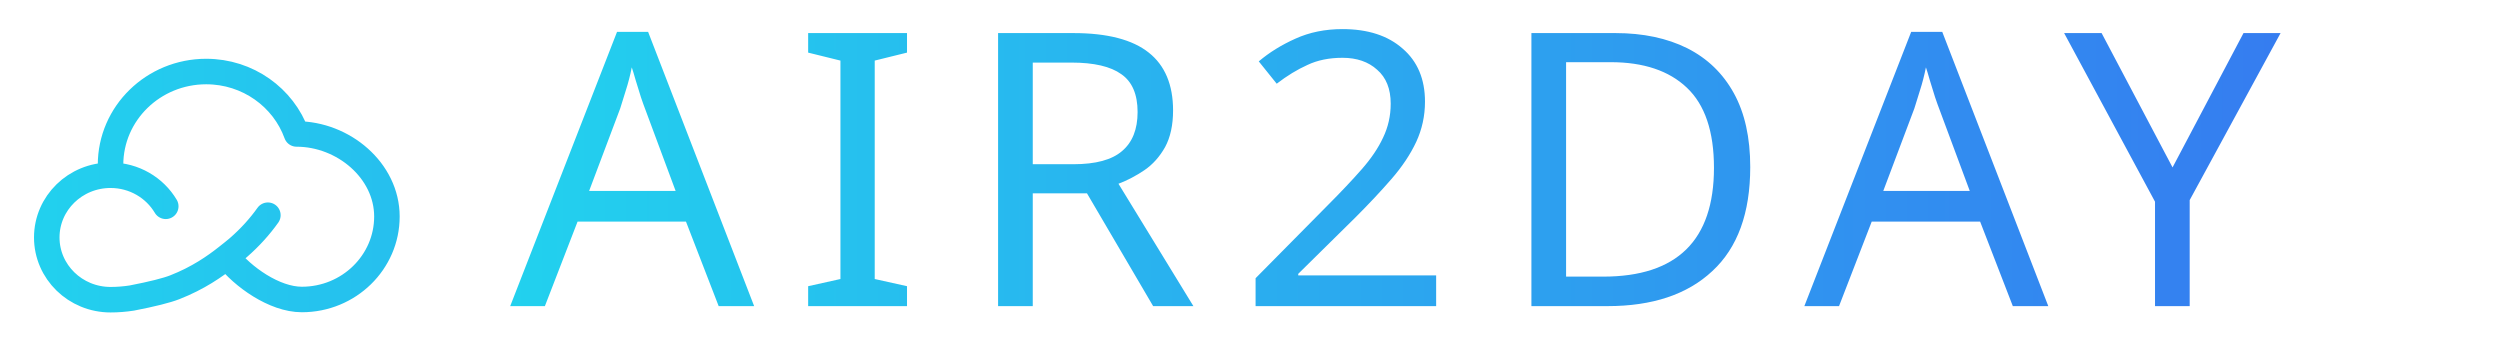
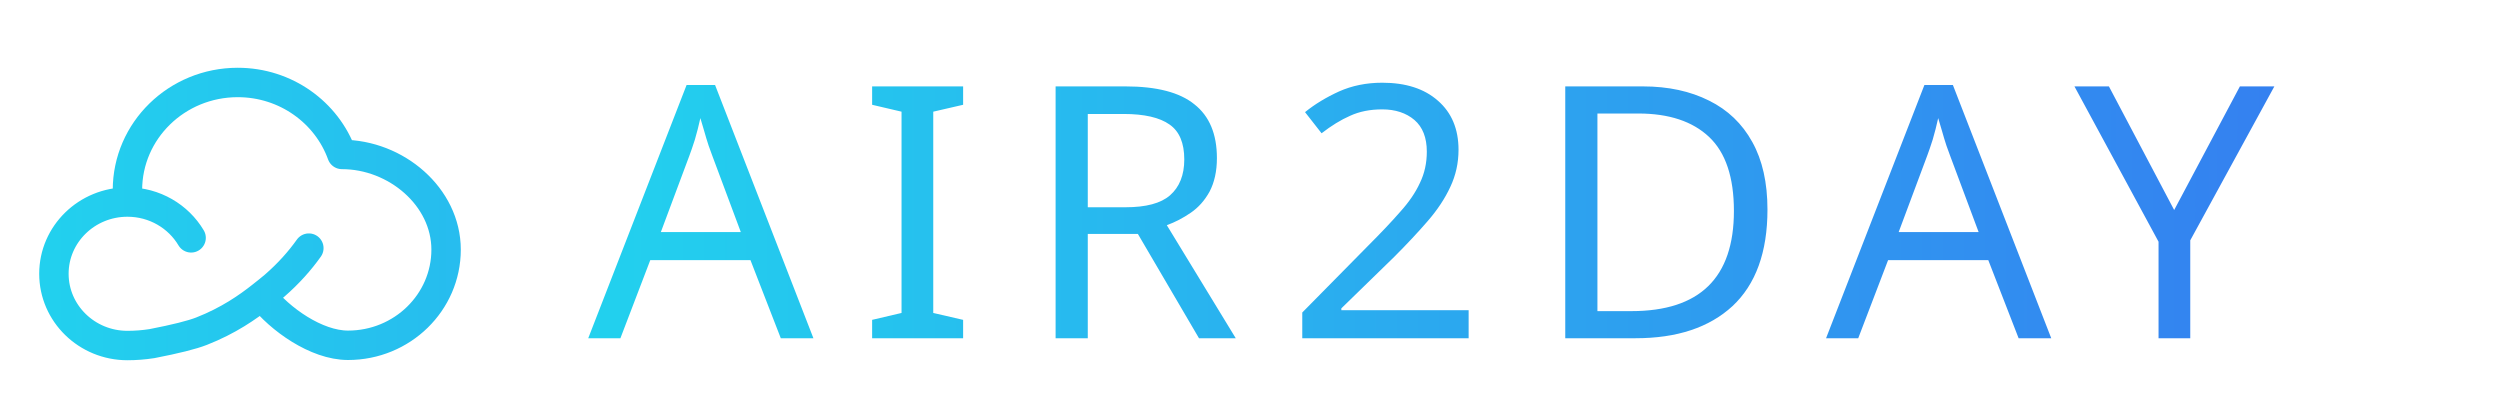
- <svg xmlns="http://www.w3.org/2000/svg" width="98px" height="14px" viewBox="0 0 98 14" version="1.1">
+ <svg xmlns="http://www.w3.org/2000/svg" width="85px" height="14px" viewBox="0 0 85 14" version="1.1">
  <defs>
    <linearGradient id="maingrad" x1="0%" y1="50%" x2="100%" y2="50%" gradientUnits="userSpaceOnUse">
      <stop offset="0%" style="stop-color:rgb(34,209,238);stop-opacity:1" />
      <stop offset="100%" style="stop-color:rgb(61,90,241);stop-opacity:1" />
    </linearGradient>
  </defs>
-   <text transform="translate(20, -2)" fill="url(#maingrad)" font-family="VarelaRound-Regular, Varela Round" font-size="15" font-weight="normal" letter-spacing="1.5" line-spacing="12" stroke="none">
-     <tspan x="0" y="14">AIR2DAY</tspan>
+   <text transform="translate(20, -2)" fill="url(#maingrad)" font-family="VarelaRound-Regular, Varela Round" font-size="12" font-weight="normal" letter-spacing="1.5" line-spacing="12" stroke="none">
+     <tspan x="0" y="13.5">AIR2DAY</tspan>
  </text>
  <g transform="translate(1, 2)" stroke="url(#maingrad)" stroke-linecap="round" stroke-linejoin="round" fill="none">
    <path d="M5.498,6.087 C5.065,5.359 4.258,4.869 3.333,4.869 C1.953,4.869 0.833,5.961 0.833,7.308 C0.833,8.656 1.953,9.748 3.333,9.748 C3.611,9.748 3.889,9.726 4.167,9.683 C4.967,9.528 5.529,9.387 5.853,9.26 C6.771,8.9 7.427,8.44 7.9,8.065 C8.066,7.933 8.209,7.822 8.333,7.715 C8.815,7.297 9.198,6.862 9.501,6.436 M7.9,8.065 C8.509,8.846 9.75,9.74 10.833,9.74 C12.674,9.74 14.167,8.283 14.167,6.487 C14.167,4.691 12.466,3.251 10.625,3.251 C10.11,1.826 8.719,0.804 7.083,0.804 C5.012,0.804 3.333,2.442 3.333,4.463 L3.333,4.869" />
  </g>
</svg>
